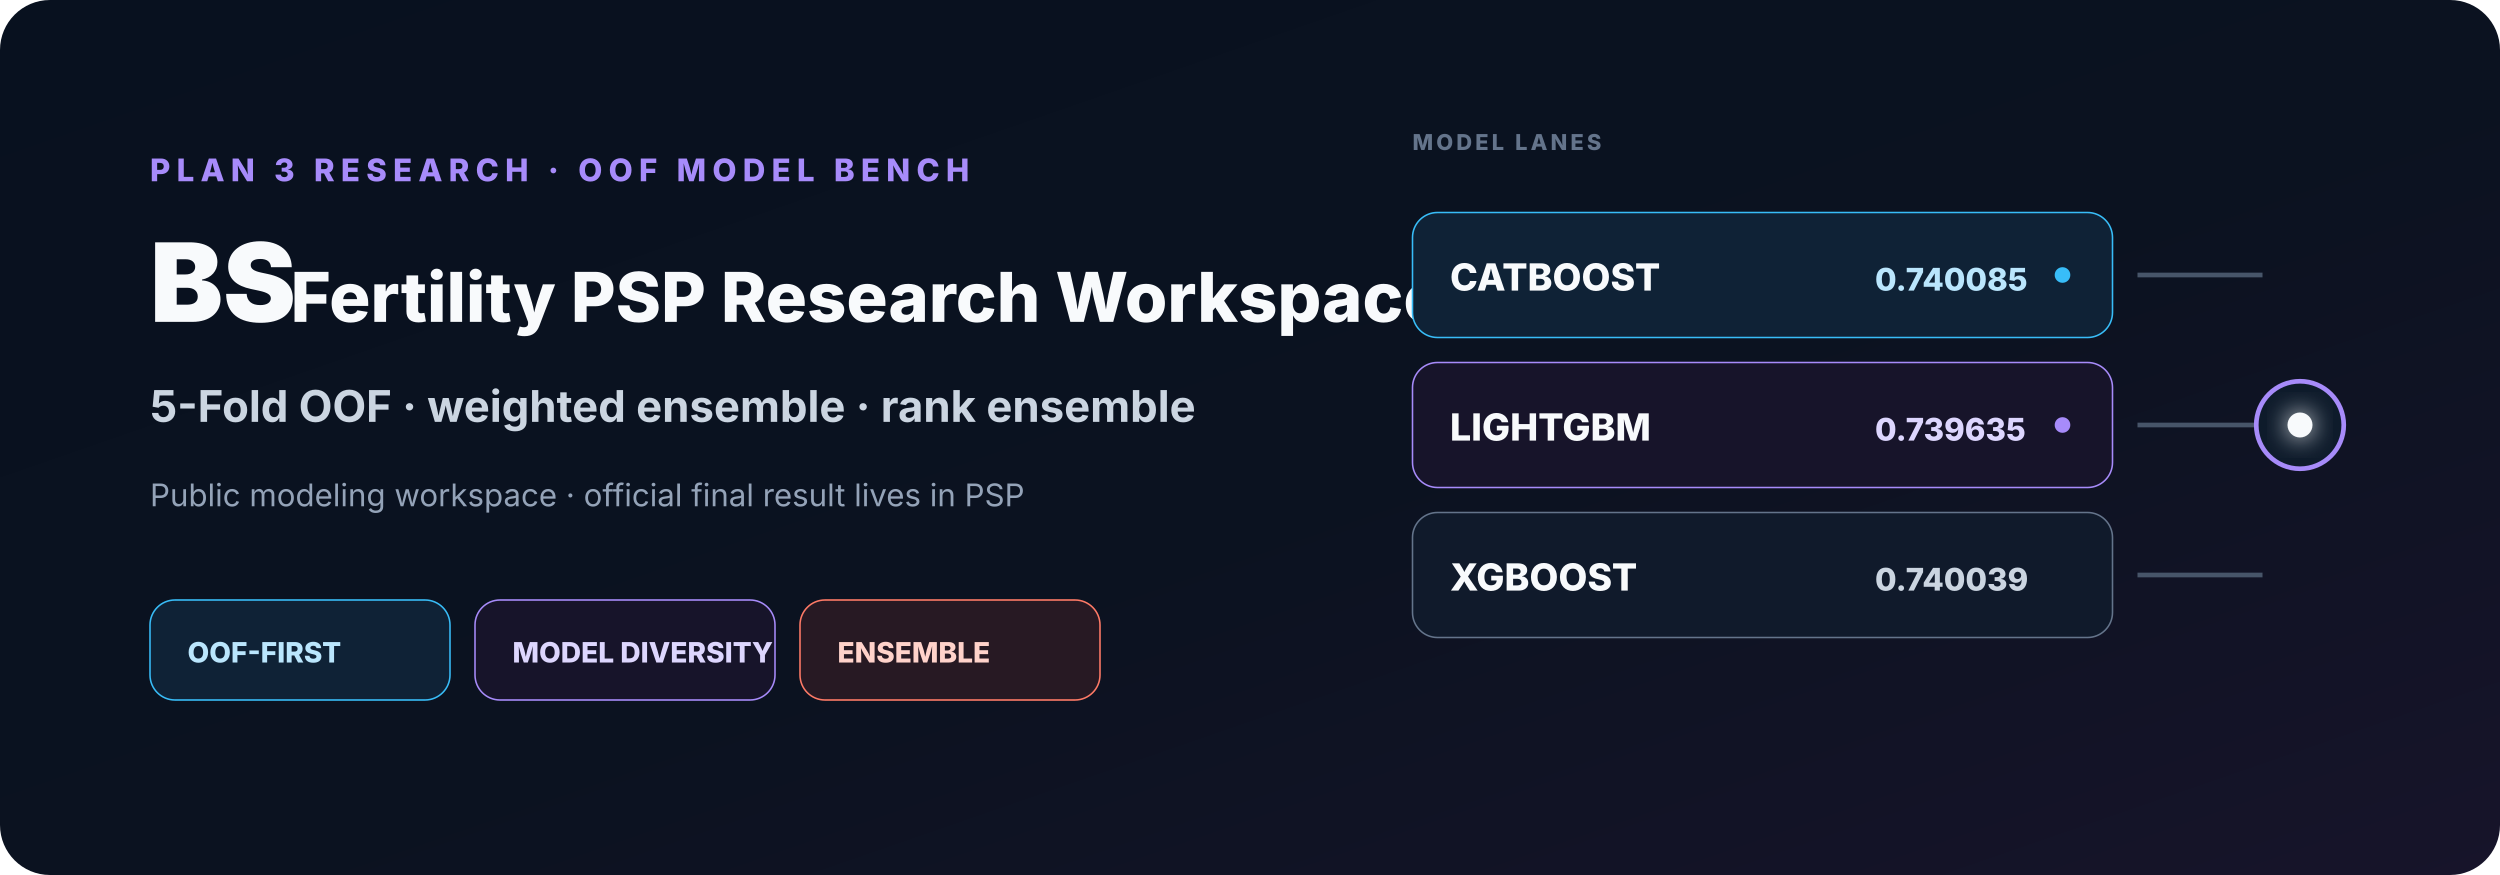
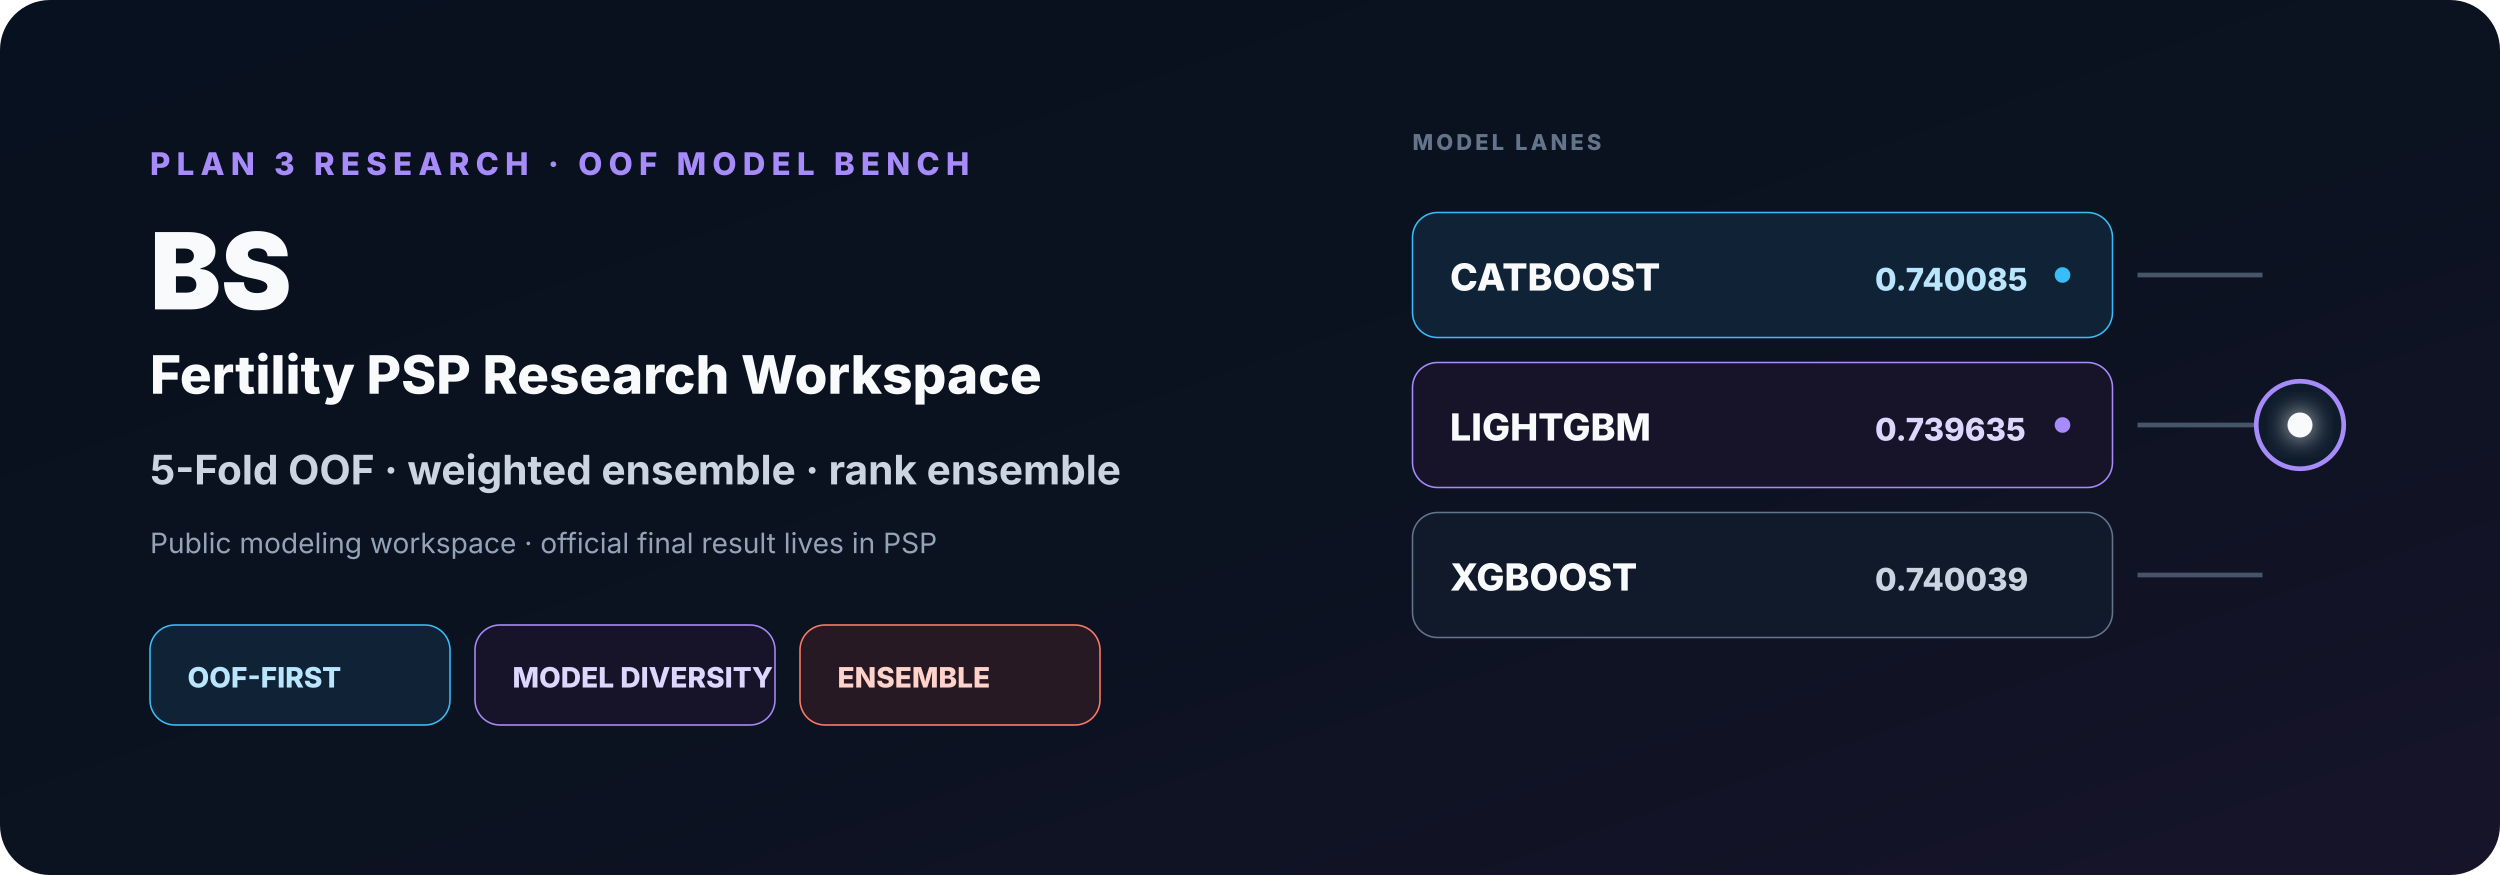
<svg xmlns="http://www.w3.org/2000/svg" width="1600" height="560" viewBox="0 0 1600 560" role="img" aria-labelledby="title desc">
  <defs>
    <linearGradient id="bg" x1="0" y1="0" x2="1" y2="1">
      <stop stop-color="#08111F" />
      <stop offset=".55" stop-color="#0B1220" />
      <stop offset="1" stop-color="#17142A" />
    </linearGradient>
    <filter id="glow" x="-80%" y="-80%" width="260%" height="260%">
      <feGaussianBlur stdDeviation="8" result="b" />
      <feMerge>
        <feMergeNode in="b" />
        <feMergeNode in="SourceGraphic" />
      </feMerge>
    </filter>
  </defs>
  <rect width="1600" height="560" rx="32" fill="url(#bg)" />
+   <rect x="80" y="64" width="720" height="432" fill="none" opacity="0" id="text-safe-zone" />
  <g font-family="system-ui, -apple-system, BlinkMacSystemFont, 'Segoe UI', sans-serif">
    <g data-title="true">
-       <text x="96" y="116" fill="#A78BFA" font-size="20" font-weight="820" letter-spacing="4">
+       <text x="96" y="112" fill="#A78BFA" font-size="20" font-weight="820" letter-spacing="4">
        <tspan>PLAN 3 RESEARCH · OOF MODEL BENCH</tspan>
      </text>
    </g>
-     <text x="96" y="206" fill="#F8FAFC" font-size="70" font-weight="850">
+     <text x="96" y="198" fill="#F8FAFC" font-size="68" font-weight="850">
      <tspan>BS</tspan>
    </text>
-     <text x="186" y="206" fill="#F8FAFC" font-size="44" font-weight="800">
+     <text x="96" y="252" fill="#F8FAFC" font-size="34" font-weight="800">
      <tspan>Fertility PSP Research Workspace</tspan>
    </text>
-     <text x="96" y="270" fill="#CBD5E1" font-size="28" font-weight="700">
+     <text x="96" y="310" fill="#CBD5E1" font-size="26" font-weight="700">
      <tspan>5-Fold OOF · weighted ensemble · rank ensemble</tspan>
    </text>
-     <text x="96" y="324" fill="#94A3B8" font-size="20">
+     <text x="96" y="354" fill="#94A3B8" font-size="18">
      <tspan>Public modeling workspace · official final result lives in PSP</tspan>
    </text>
    <g data-grid="16">
-       <rect x="96" y="384" width="192" height="64" rx="16" fill="#0F2236" stroke="#38BDF8" />
-       <rect x="304" y="384" width="192" height="64" rx="16" fill="#17142A" stroke="#A78BFA" />
-       <rect x="512" y="384" width="192" height="64" rx="16" fill="#271923" stroke="#FF7A66" />
+       <rect x="96" y="400" width="192" height="64" rx="16" fill="#0F2236" stroke="#38BDF8" />
+       <rect x="304" y="400" width="192" height="64" rx="16" fill="#17142A" stroke="#A78BFA" />
+       <rect x="512" y="400" width="192" height="64" rx="16" fill="#271923" stroke="#FF7A66" />
    </g>
-     <text x="120" y="424" fill="#BAE6FD" font-size="18" font-weight="800">
+     <text x="120" y="440" fill="#BAE6FD" font-size="18" font-weight="800">
      <tspan>OOF-FIRST</tspan>
    </text>
-     <text x="328" y="424" fill="#DDD6FE" font-size="18" font-weight="800">
+     <text x="328" y="440" fill="#DDD6FE" font-size="18" font-weight="800">
      <tspan>MODEL DIVERSITY</tspan>
    </text>
-     <text x="536" y="424" fill="#FFD2CA" font-size="18" font-weight="800">
+     <text x="536" y="440" fill="#FFD2CA" font-size="18" font-weight="800">
      <tspan>ENSEMBLE</tspan>
    </text>
    <g transform="translate(904 72)">
      <text x="0" y="24" fill="#64748B" font-size="14" font-weight="820" letter-spacing="2">
        <tspan>MODEL LANES</tspan>
      </text>
      <g data-grid="16">
        <rect x="0" y="64" width="448" height="80" rx="16" fill="#0F2236" stroke="#38BDF8" />
        <rect x="0" y="160" width="448" height="80" rx="16" fill="#17142A" stroke="#A78BFA" />
        <rect x="0" y="256" width="448" height="80" rx="16" fill="#101A2B" stroke="#64748B" />
      </g>
      <text x="24" y="114" fill="#F8FAFC" font-size="24" font-weight="800">
        <tspan>CATBOOST</tspan>
      </text>
      <text x="296" y="114" fill="#BAE6FD" font-size="20" font-weight="800">
        <tspan>0.740085</tspan>
      </text>
      <text x="24" y="210" fill="#F8FAFC" font-size="24" font-weight="800">
        <tspan>LIGHTGBM</tspan>
      </text>
      <text x="296" y="210" fill="#DDD6FE" font-size="20" font-weight="800">
        <tspan>0.739635</tspan>
      </text>
      <text x="24" y="306" fill="#F8FAFC" font-size="24" font-weight="800">
        <tspan>XGBOOST</tspan>
      </text>
      <text x="296" y="306" fill="#CBD5E1" font-size="20" font-weight="800">
        <tspan>0.740039</tspan>
      </text>
      <path d="M464 104 H544 M464 200 H544 M464 296 H544" stroke="#475569" stroke-width="3" />
      <circle cx="568" cy="200" r="28" fill="#0E1B2B" stroke="#A78BFA" stroke-width="3" />
      <circle cx="568" cy="200" r="8" fill="#F8FAFC" filter="url(#glow)">
        <animate attributeName="opacity" values=".35;1;.35" dur="3.4s" repeatCount="indefinite" />
      </circle>
      <circle cx="416" cy="104" r="5" fill="#38BDF8">
        <animate attributeName="opacity" values=".25;1;.25" dur="3s" repeatCount="indefinite" />
      </circle>
      <circle cx="416" cy="200" r="5" fill="#A78BFA">
        <animate attributeName="opacity" values=".25;1;.25" dur="3.8s" repeatCount="indefinite" />
      </circle>
    </g>
  </g>
</svg>
